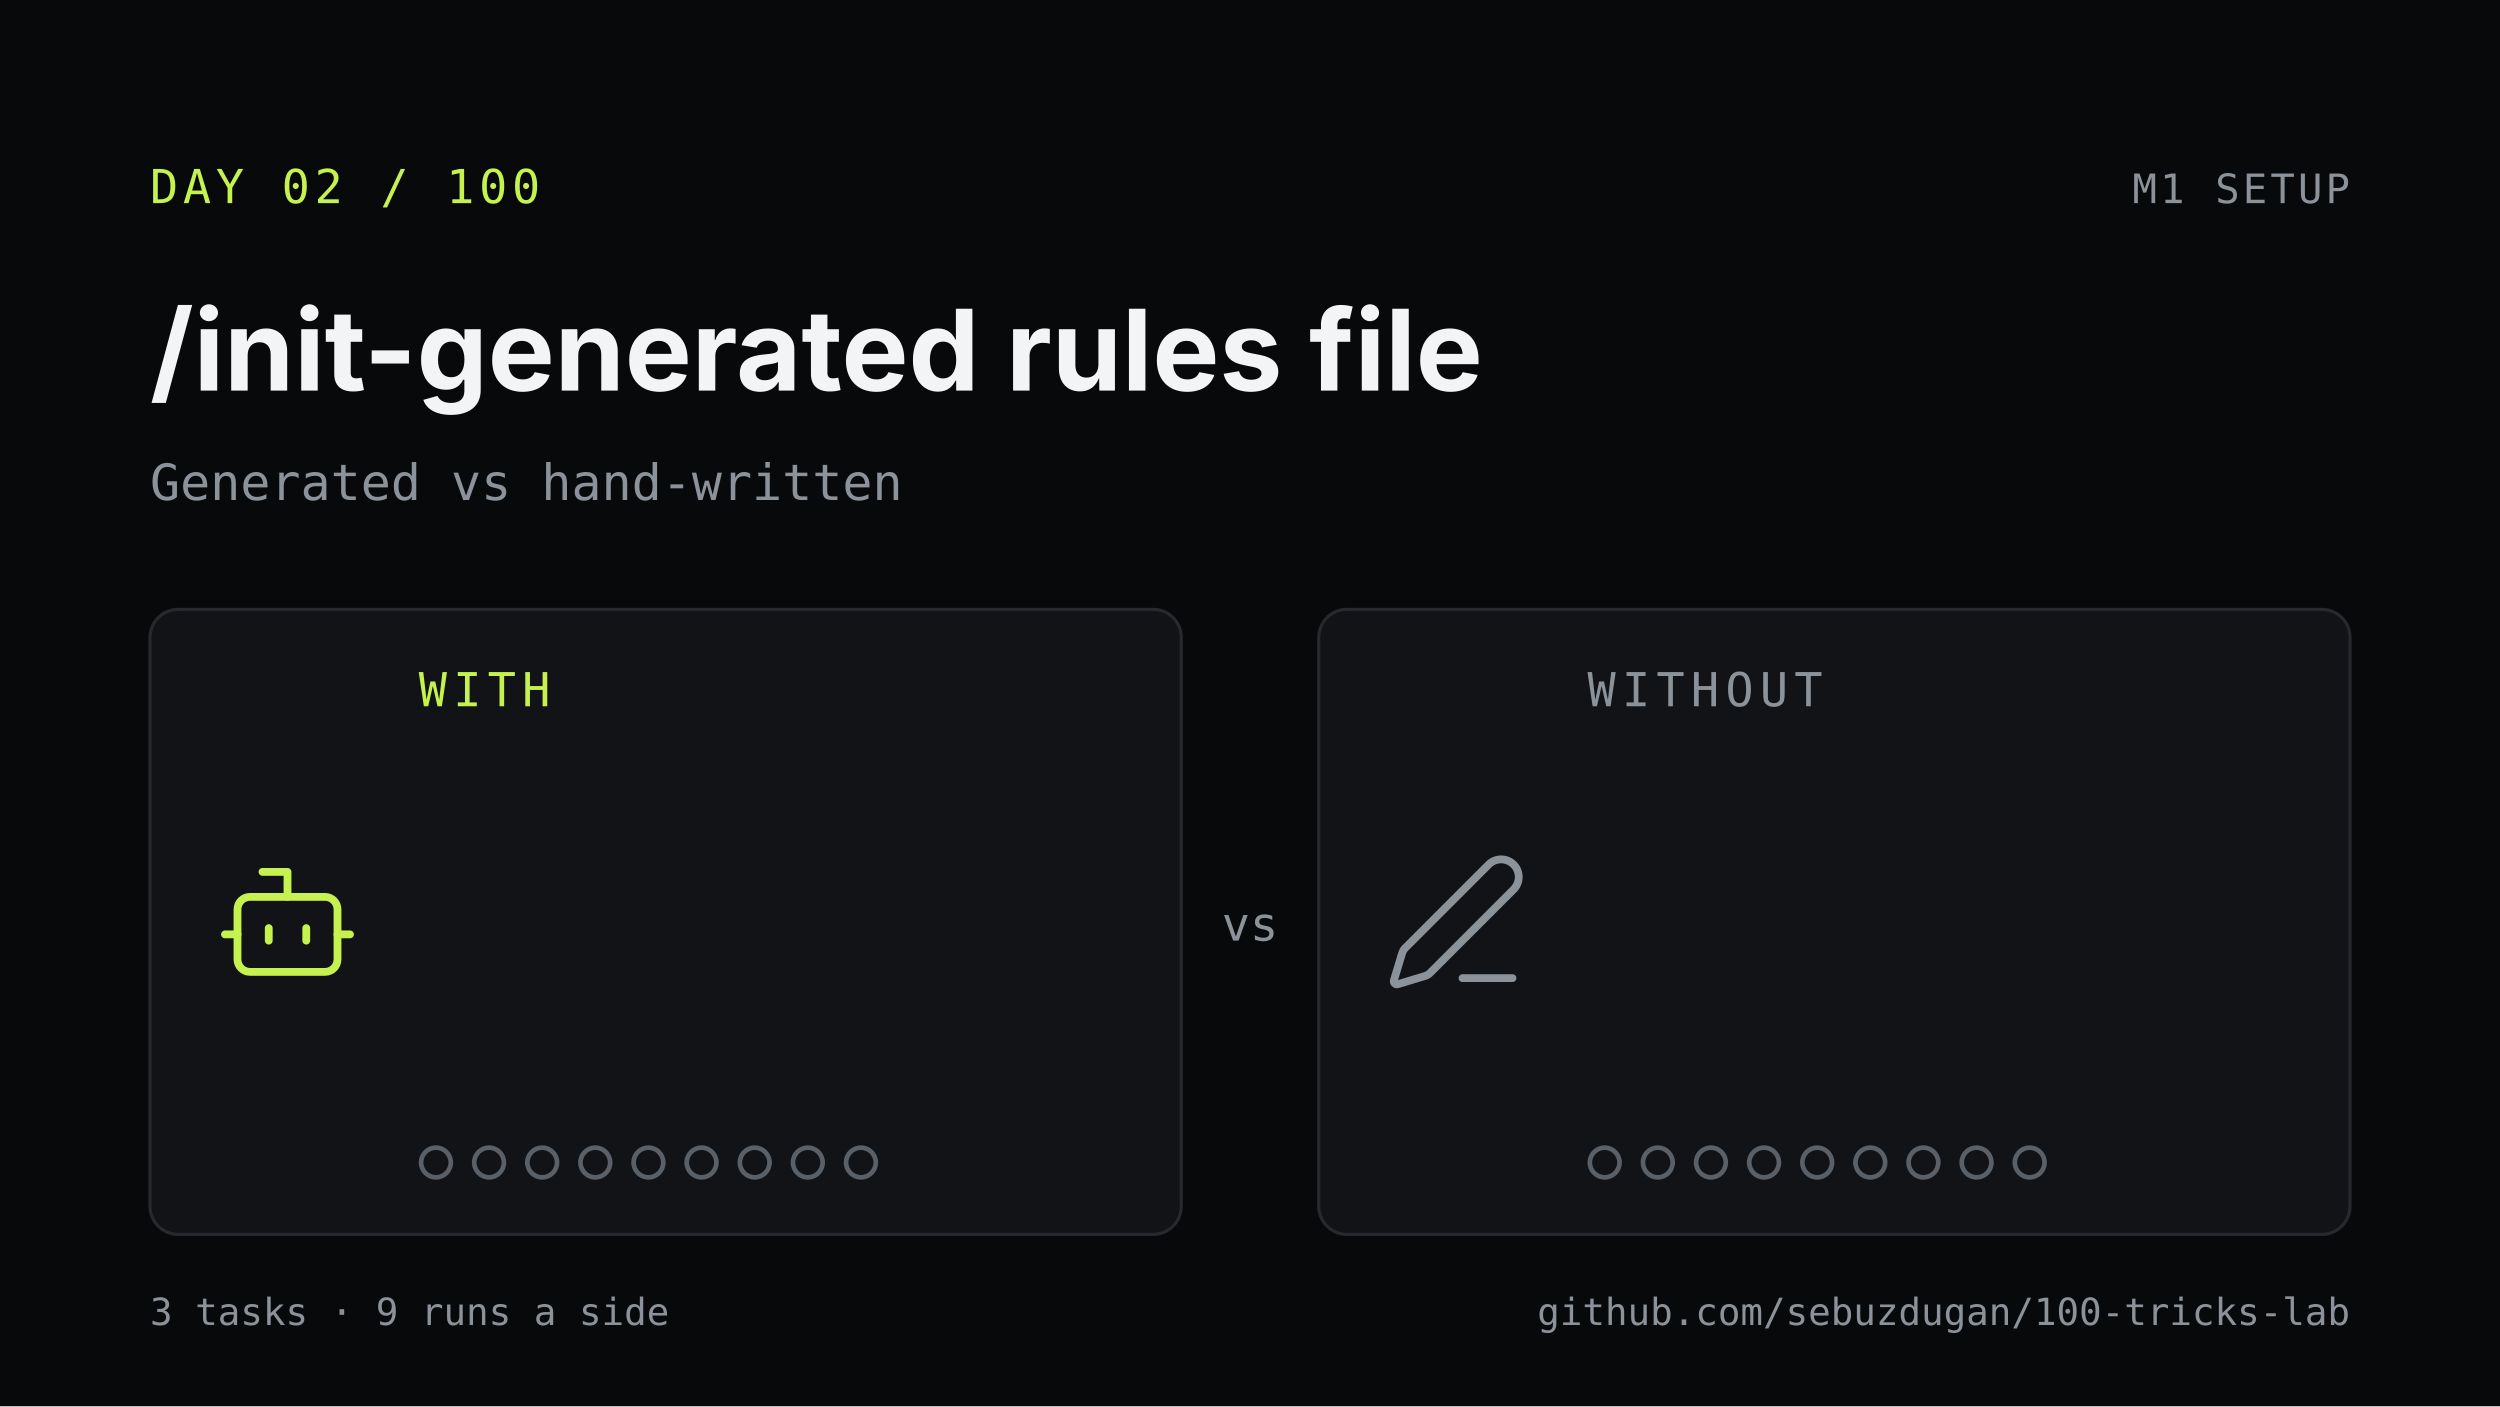
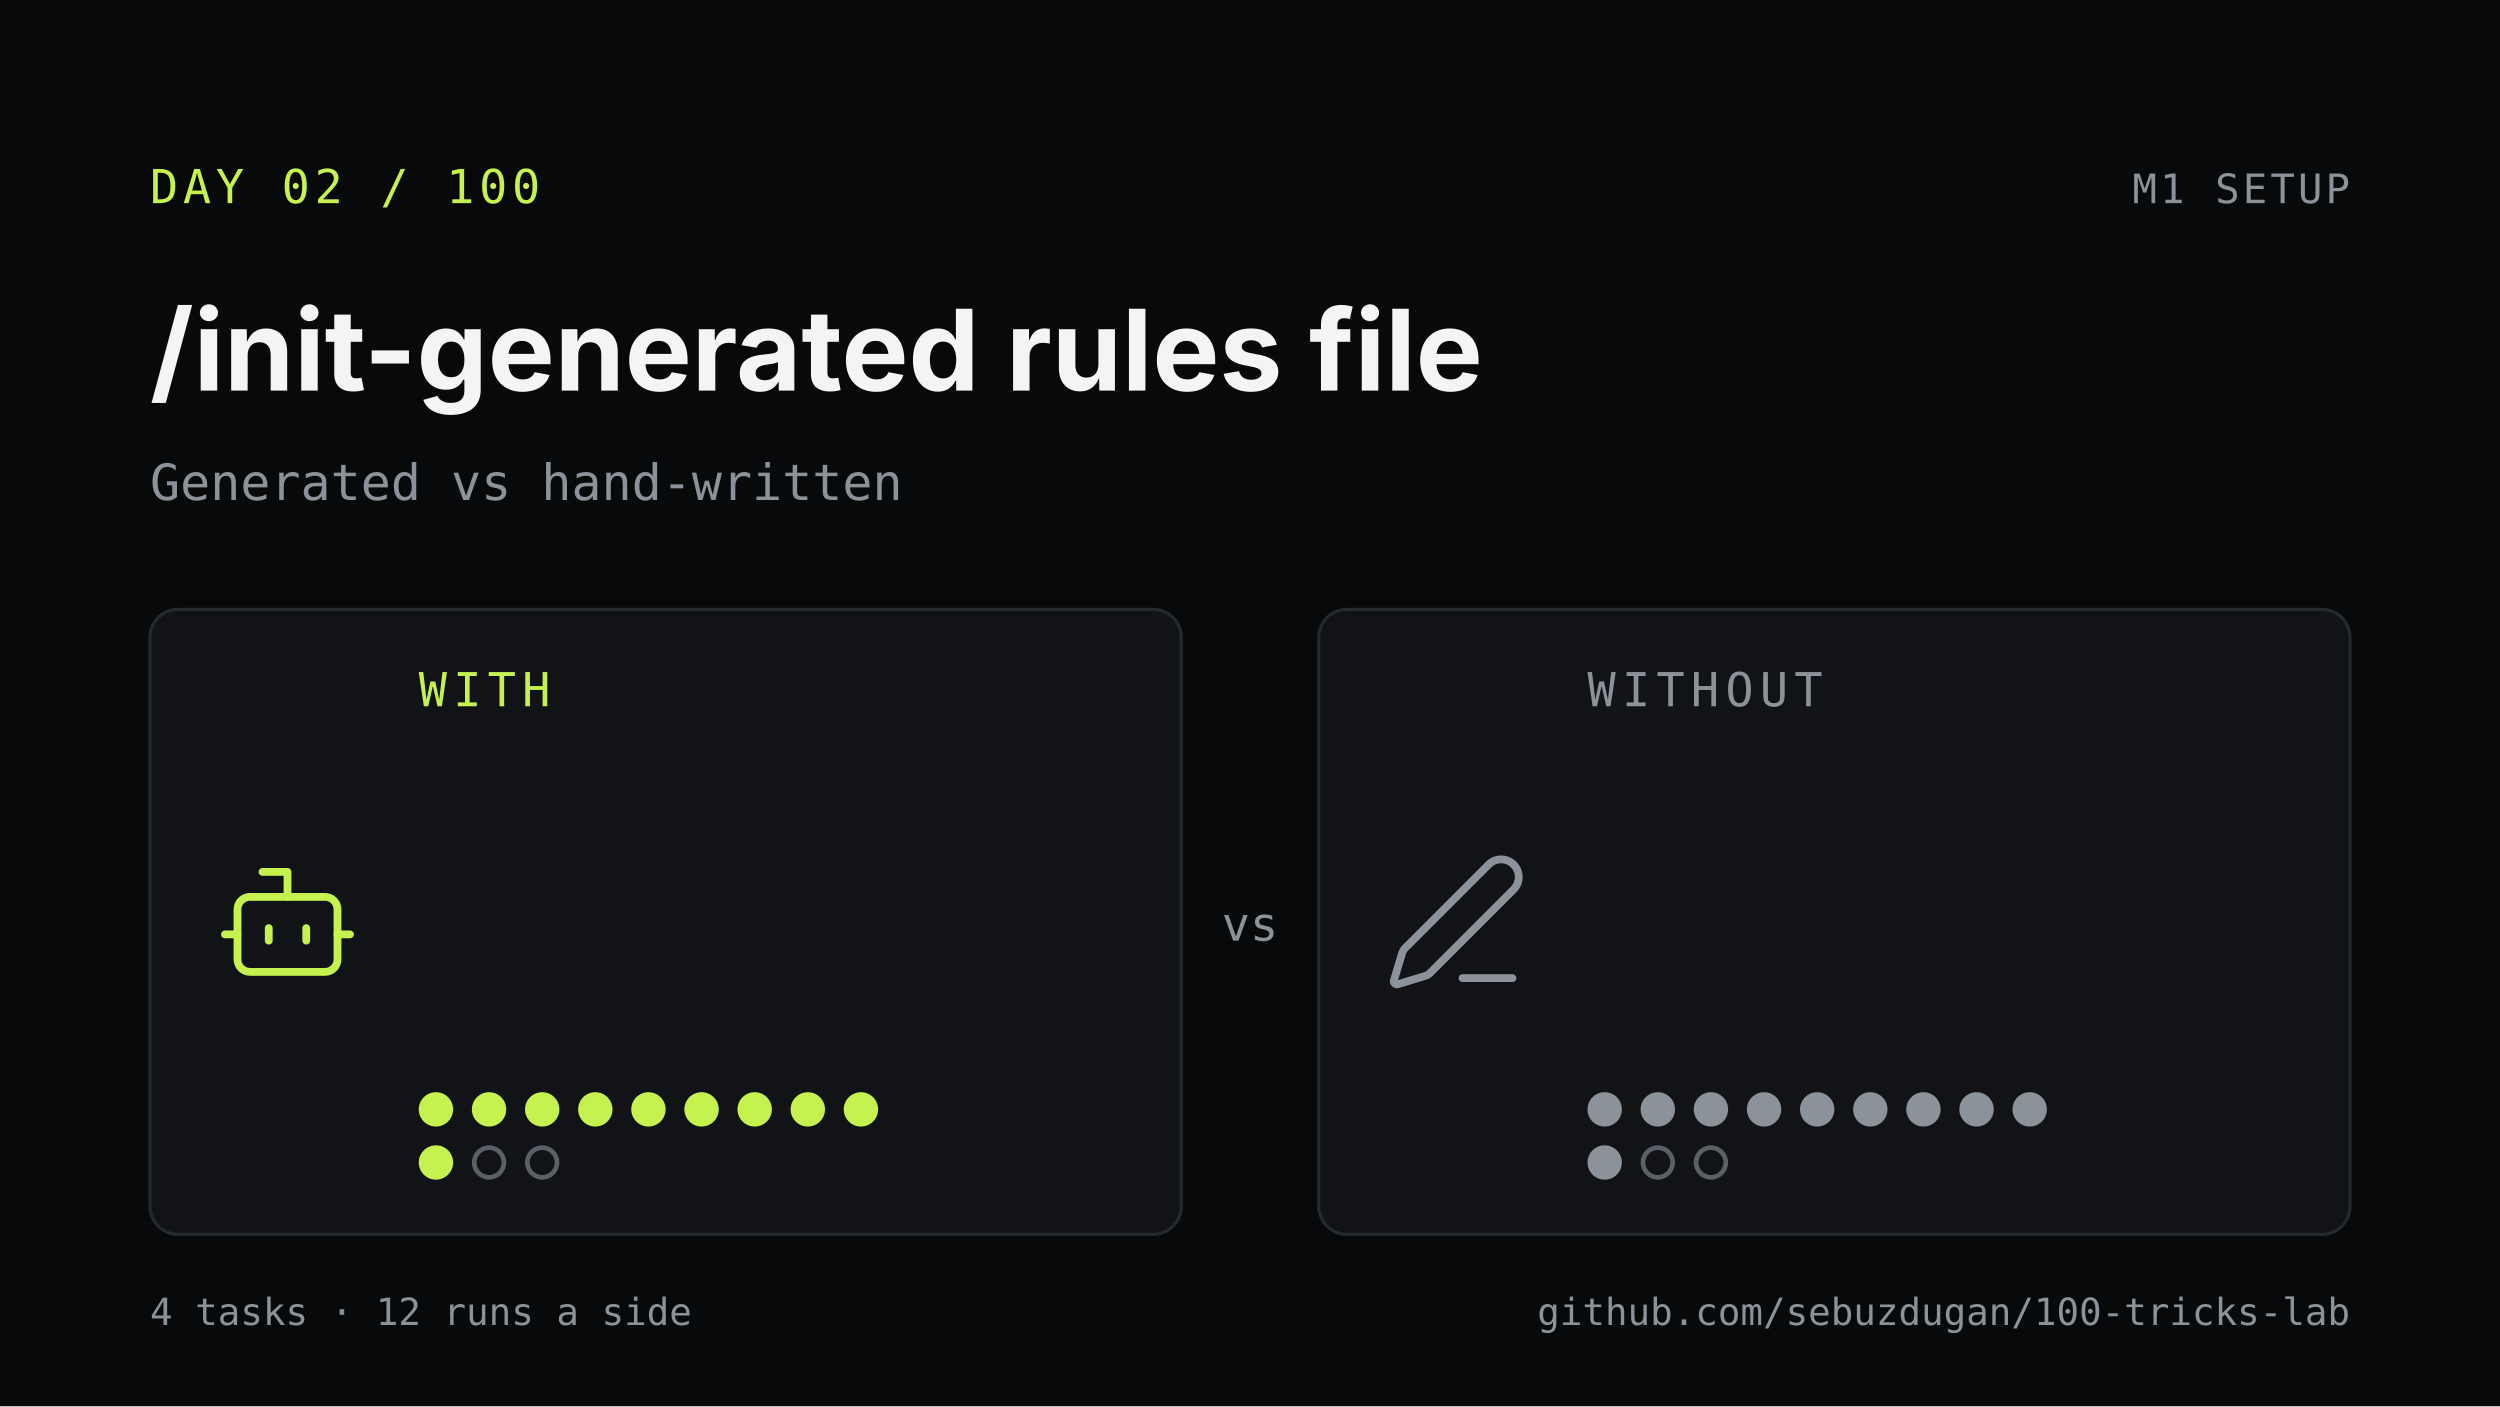
<svg xmlns="http://www.w3.org/2000/svg" width="1600" height="900" viewBox="0 0 1600 900">
  <rect width="1600" height="900" fill="#08090a" />
  <text x="96" y="130" font-family="'SF Mono', Menlo, monospace" font-size="30" letter-spacing="3" fill="#c5f24e">DAY 02 / 100</text>
  <text x="1504" y="130" text-anchor="end" font-family="'SF Mono', Menlo, monospace" font-size="26" letter-spacing="2" fill="#8b9299">M1 SETUP</text>
  <text x="96" y="250" font-family="Inter, 'Helvetica Neue', Helvetica, Arial, sans-serif" font-weight="700" font-size="72" fill="#f2f4f5">/init-generated rules file</text>
  <text x="96" y="320" font-family="'SF Mono', Menlo, monospace" font-size="32" fill="#8b9299">Generated vs hand-written</text>
  <rect x="96" y="390" width="660" height="400" rx="18" fill="#111316" stroke="#262a2e" stroke-width="2" />
  <g transform="translate(136,542.0) scale(4.0)" fill="none" stroke="#c5f24e" stroke-width="1.25" stroke-linecap="round" stroke-linejoin="round">
    <path d="M12 8V4H8" />
    <rect width="16" height="12" x="4" y="8" rx="2" />
    <path d="M2 14h2" />
    <path d="M20 14h2" />
    <path d="M15 13v2" />
    <path d="M9 13v2" />
  </g>
  <text x="268" y="452" font-family="'SF Mono', Menlo, monospace" font-size="30" letter-spacing="4" fill="#c5f24e">WITH</text>
-   <circle cx="279" cy="744" r="9.5" fill="none" stroke="#5a6068" stroke-width="3" />
+   <circle cx="279" cy="710" r="11" fill="#c5f24e" />
+   <circle cx="313" cy="710" r="11" fill="#c5f24e" />
+   <circle cx="347" cy="710" r="11" fill="#c5f24e" />
+   <circle cx="381" cy="710" r="11" fill="#c5f24e" />
+   <circle cx="415" cy="710" r="11" fill="#c5f24e" />
+   <circle cx="449" cy="710" r="11" fill="#c5f24e" />
+   <circle cx="483" cy="710" r="11" fill="#c5f24e" />
+   <circle cx="517" cy="710" r="11" fill="#c5f24e" />
+   <circle cx="551" cy="710" r="11" fill="#c5f24e" />
+   <circle cx="279" cy="744" r="11" fill="#c5f24e" />
  <circle cx="313" cy="744" r="9.5" fill="none" stroke="#5a6068" stroke-width="3" />
  <circle cx="347" cy="744" r="9.5" fill="none" stroke="#5a6068" stroke-width="3" />
-   <circle cx="381" cy="744" r="9.5" fill="none" stroke="#5a6068" stroke-width="3" />
-   <circle cx="415" cy="744" r="9.5" fill="none" stroke="#5a6068" stroke-width="3" />
-   <circle cx="449" cy="744" r="9.5" fill="none" stroke="#5a6068" stroke-width="3" />
-   <circle cx="483" cy="744" r="9.5" fill="none" stroke="#5a6068" stroke-width="3" />
-   <circle cx="517" cy="744" r="9.5" fill="none" stroke="#5a6068" stroke-width="3" />
-   <circle cx="551" cy="744" r="9.5" fill="none" stroke="#5a6068" stroke-width="3" />
  <rect x="844" y="390" width="660" height="400" rx="18" fill="#111316" stroke="#262a2e" stroke-width="2" />
  <g transform="translate(884,542.0) scale(4.0)" fill="none" stroke="#8b9299" stroke-width="1.25" stroke-linecap="round" stroke-linejoin="round">
    <path d="M13 21h8" />
    <path d="M21.174 6.812a1 1 0 0 0-3.986-3.987L3.842 16.174a2 2 0 0 0-.5.83l-1.321 4.352a.5.5 0 0 0 .623.622l4.353-1.32a2 2 0 0 0 .83-.497z" />
  </g>
  <text x="1016" y="452" font-family="'SF Mono', Menlo, monospace" font-size="30" letter-spacing="4" fill="#8b9299">WITHOUT</text>
-   <circle cx="1027" cy="744" r="9.5" fill="none" stroke="#5a6068" stroke-width="3" />
+   <circle cx="1027" cy="710" r="11" fill="#8b9299" />
+   <circle cx="1061" cy="710" r="11" fill="#8b9299" />
+   <circle cx="1095" cy="710" r="11" fill="#8b9299" />
+   <circle cx="1129" cy="710" r="11" fill="#8b9299" />
+   <circle cx="1163" cy="710" r="11" fill="#8b9299" />
+   <circle cx="1197" cy="710" r="11" fill="#8b9299" />
+   <circle cx="1231" cy="710" r="11" fill="#8b9299" />
+   <circle cx="1265" cy="710" r="11" fill="#8b9299" />
+   <circle cx="1299" cy="710" r="11" fill="#8b9299" />
+   <circle cx="1027" cy="744" r="11" fill="#8b9299" />
  <circle cx="1061" cy="744" r="9.5" fill="none" stroke="#5a6068" stroke-width="3" />
  <circle cx="1095" cy="744" r="9.5" fill="none" stroke="#5a6068" stroke-width="3" />
-   <circle cx="1129" cy="744" r="9.5" fill="none" stroke="#5a6068" stroke-width="3" />
-   <circle cx="1163" cy="744" r="9.5" fill="none" stroke="#5a6068" stroke-width="3" />
-   <circle cx="1197" cy="744" r="9.5" fill="none" stroke="#5a6068" stroke-width="3" />
-   <circle cx="1231" cy="744" r="9.5" fill="none" stroke="#5a6068" stroke-width="3" />
-   <circle cx="1265" cy="744" r="9.5" fill="none" stroke="#5a6068" stroke-width="3" />
-   <circle cx="1299" cy="744" r="9.5" fill="none" stroke="#5a6068" stroke-width="3" />
  <text x="800.0" y="602.0" text-anchor="middle" font-family="'SF Mono', Menlo, monospace" font-size="30" fill="#8b9299">vs</text>
-   <text x="96" y="848" font-family="'SF Mono', Menlo, monospace" font-size="24" fill="#8b9299">3 tasks · 9 runs a side</text>
+   <text x="96" y="848" font-family="'SF Mono', Menlo, monospace" font-size="24" fill="#8b9299">4 tasks · 12 runs a side</text>
  <text x="1504" y="848" text-anchor="end" font-family="'SF Mono', Menlo, monospace" font-size="24" fill="#8b9299">github.com/sebuzdugan/100-tricks-lab</text>
</svg>
